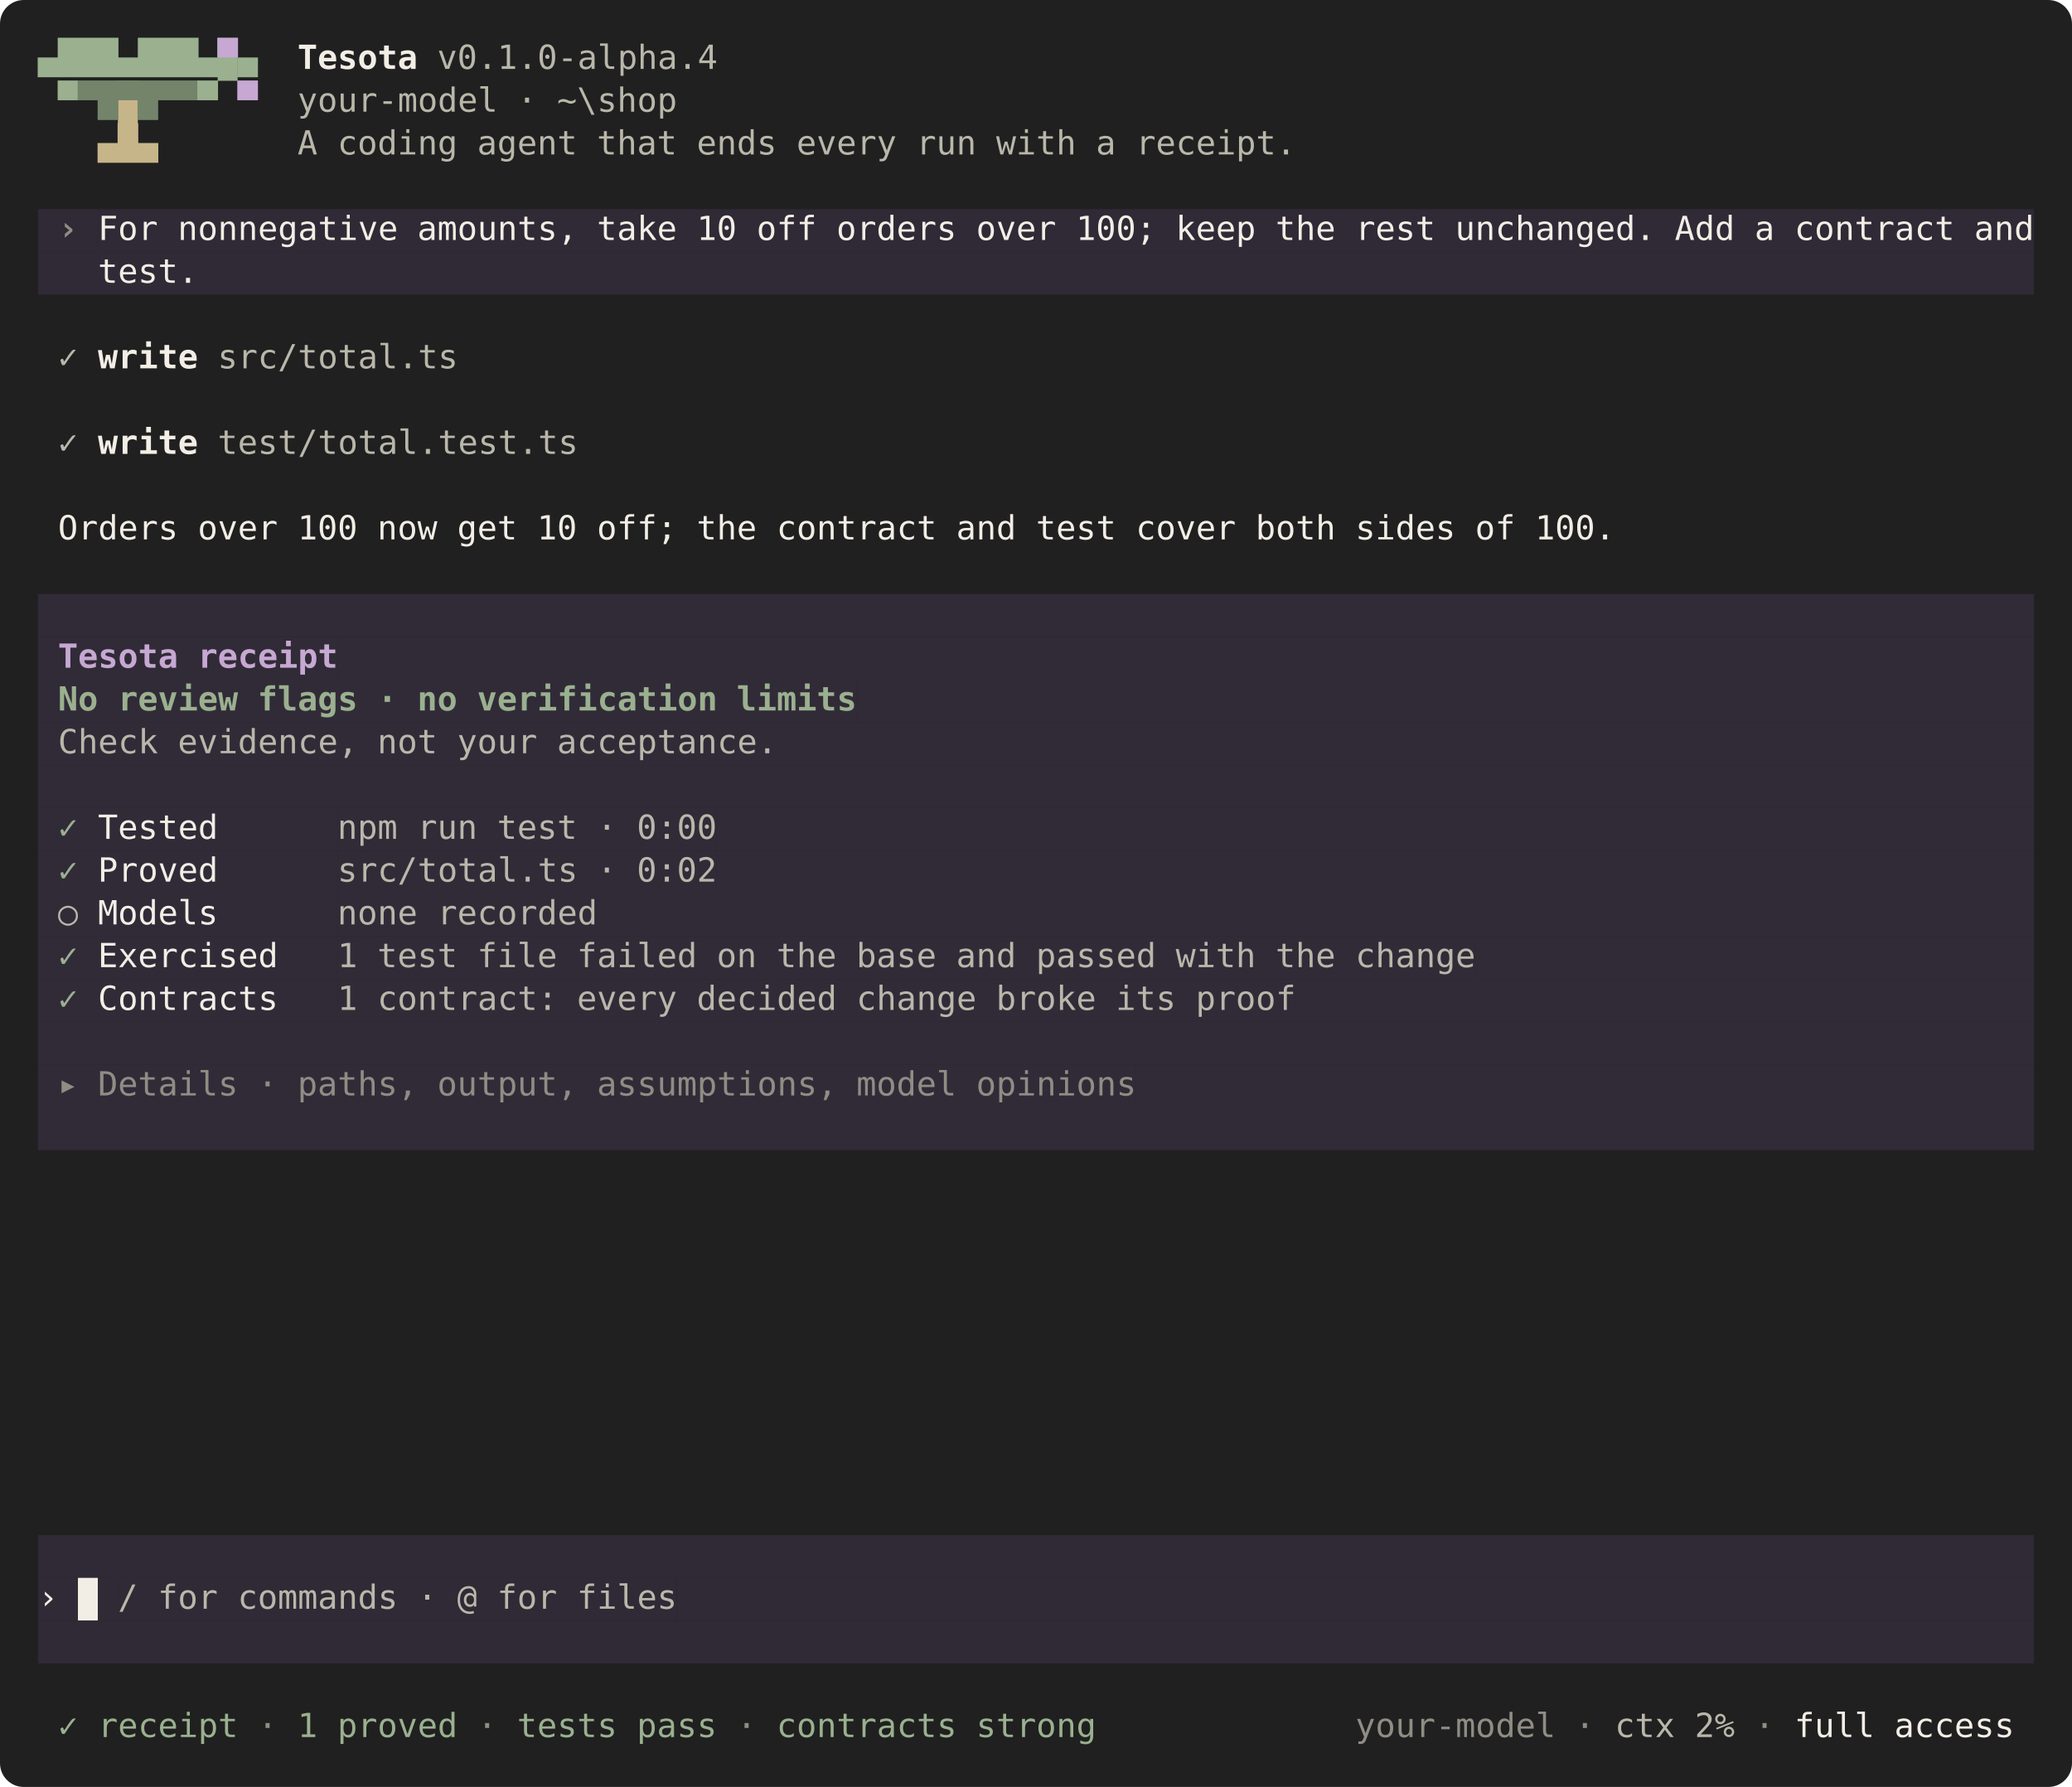
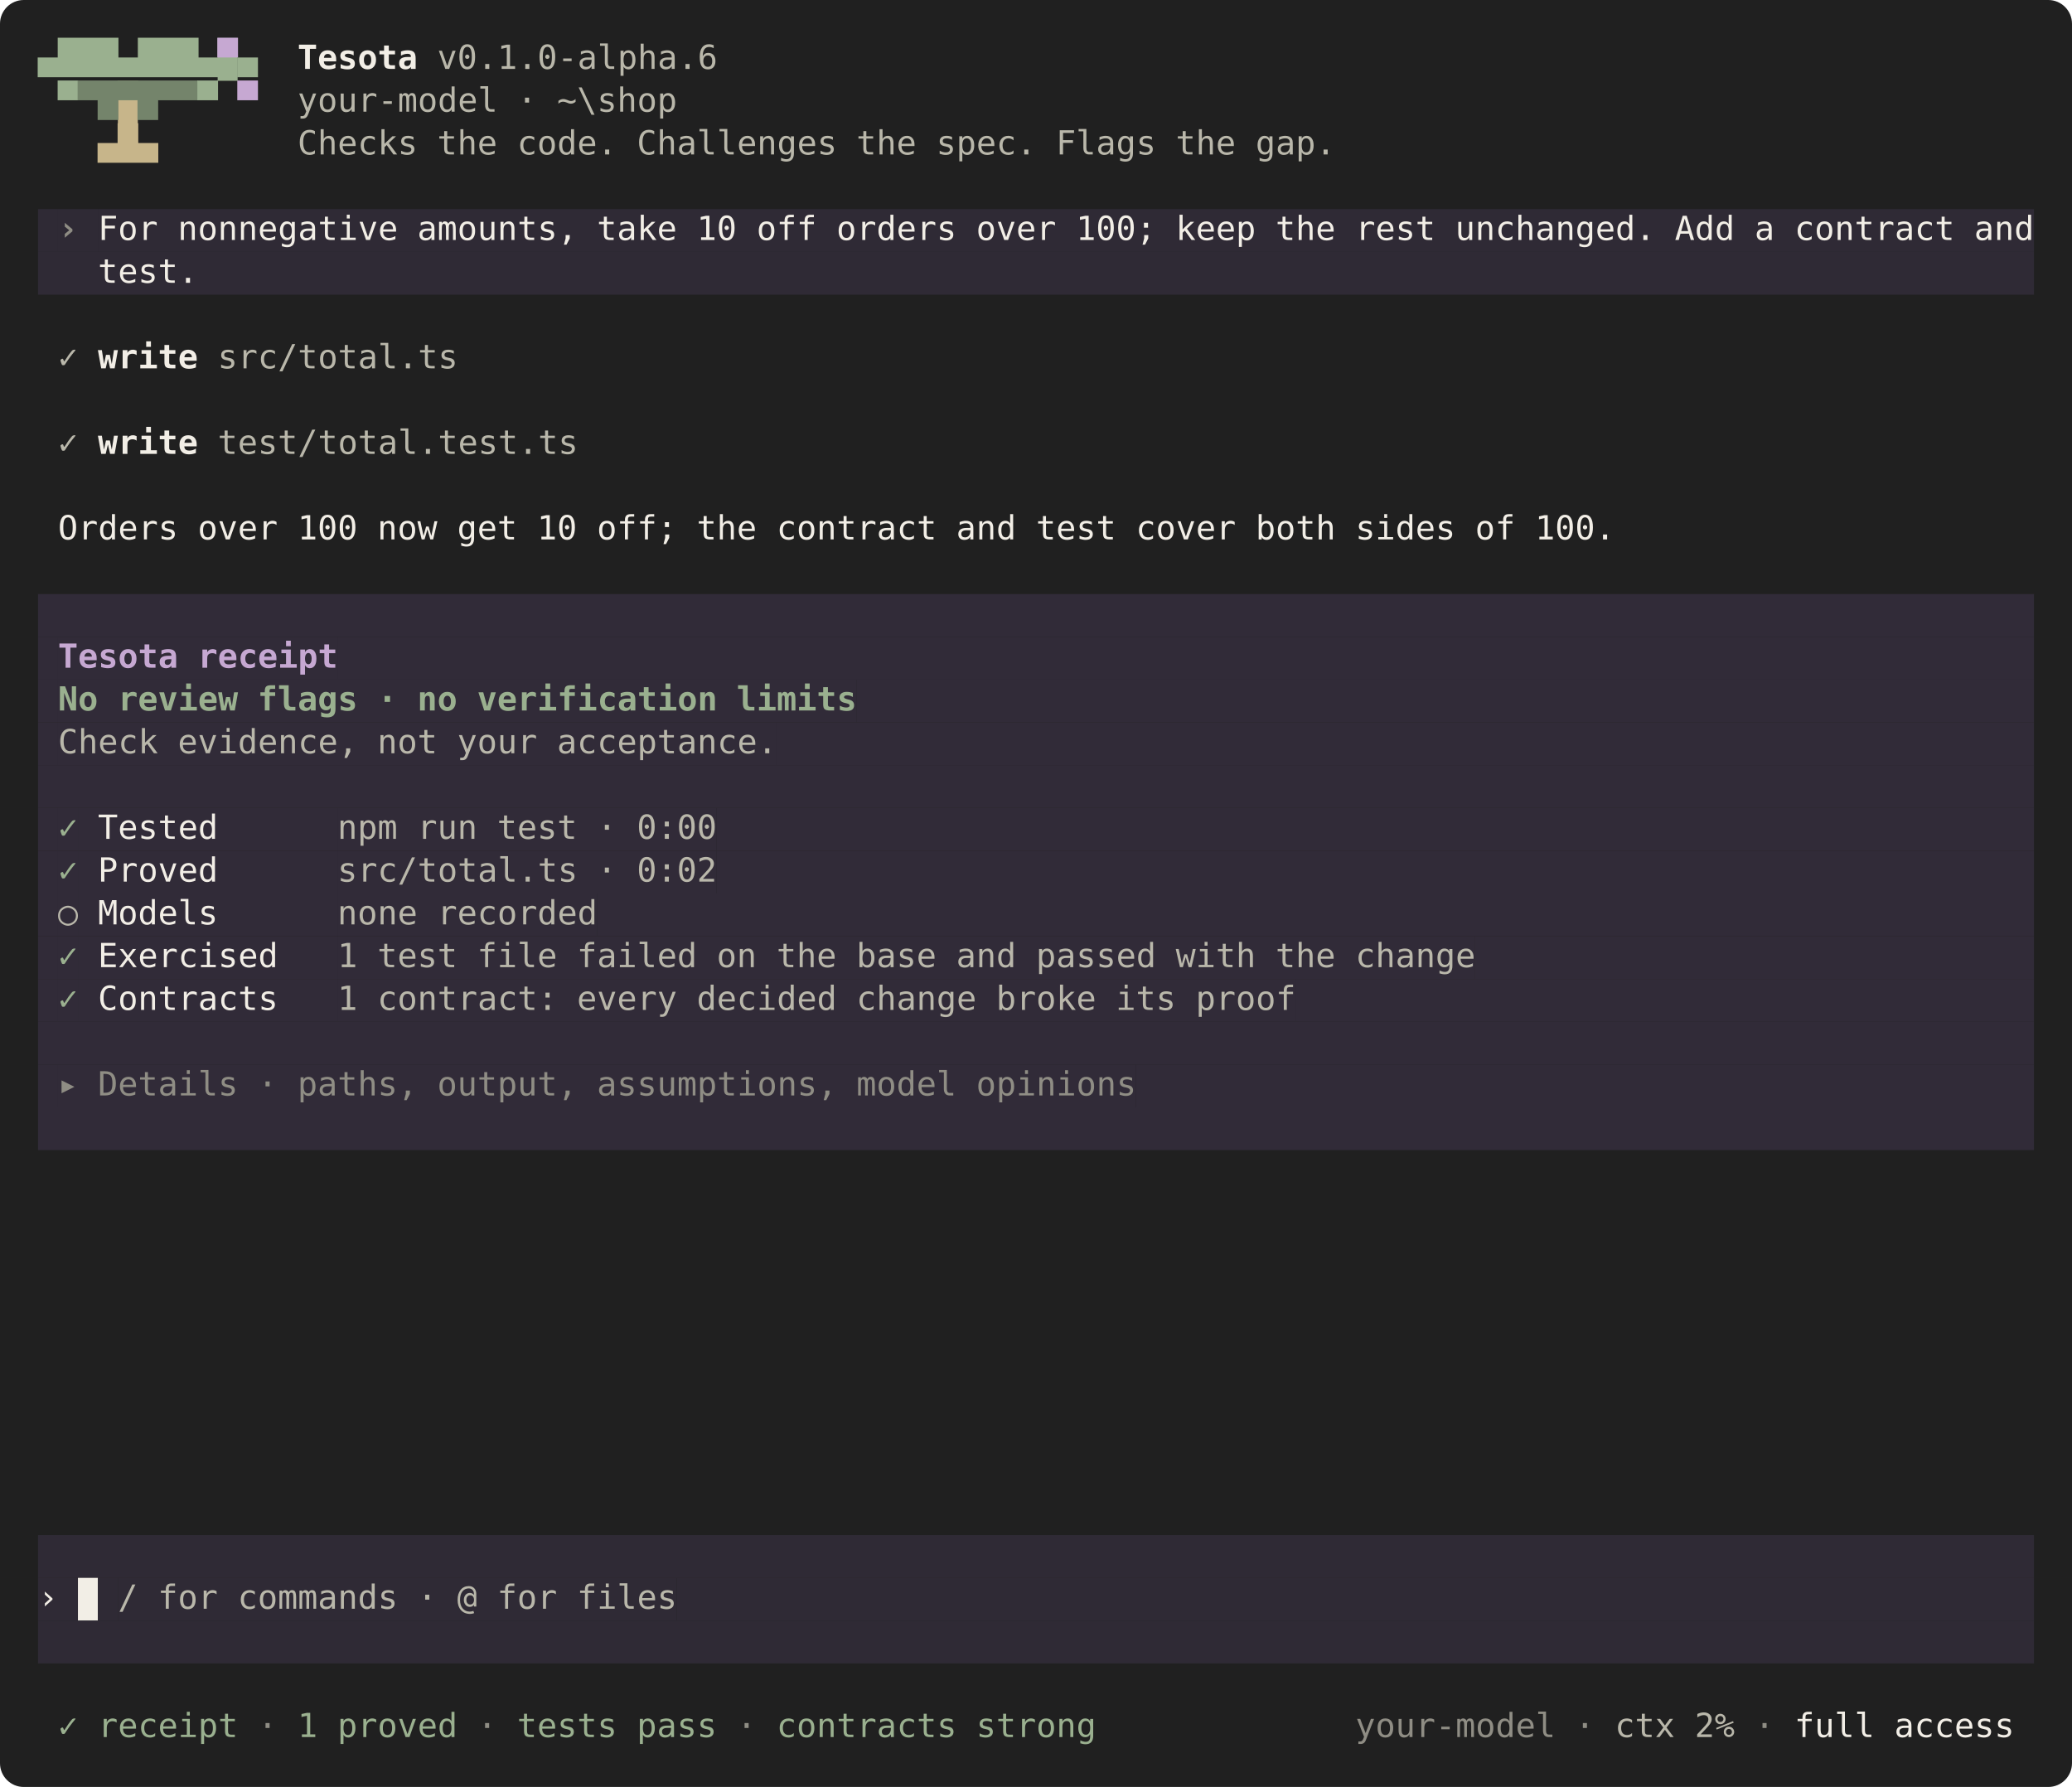
<svg xmlns="http://www.w3.org/2000/svg" width="872" height="752" viewBox="0 0 872 752" role="img" aria-label="A verified turn in Tesota: a blooming pixel ironwood in the header, the request, two file writes and the answer, then the receipt card with the passing tests and the new test exercising the change.">
  <rect width="872" height="752" rx="10" fill="#202020" />
  <rect x="91.6" y="16" width="8.4" height="18" fill="#9ab08f" />
  <rect x="49.6" y="34" width="8.4" height="18" fill="#c7b58a" />
  <rect x="16.0" y="88" width="8.4" height="18" fill="#2f2a35" />
  <rect x="24.4" y="88" width="16.8" height="18" fill="#2f2a35" />
  <rect x="41.2" y="88" width="814.8" height="18" fill="#2f2a35" />
  <rect x="16.0" y="106" width="840.0" height="18" fill="#2f2a35" />
  <rect x="16.0" y="250" width="840.0" height="18" fill="#312b38" />
  <rect x="16.0" y="268" width="8.4" height="18" fill="#312b38" />
  <rect x="24.4" y="268" width="117.6" height="18" fill="#312b38" />
  <rect x="142.0" y="268" width="714.0" height="18" fill="#312b38" />
  <rect x="16.0" y="286" width="8.4" height="18" fill="#312b38" />
  <rect x="24.4" y="286" width="336.0" height="18" fill="#312b38" />
  <rect x="360.4" y="286" width="495.6" height="18" fill="#312b38" />
  <rect x="16.0" y="304" width="8.4" height="18" fill="#312b38" />
  <rect x="24.4" y="304" width="302.4" height="18" fill="#312b38" />
  <rect x="326.8" y="304" width="529.2" height="18" fill="#312b38" />
  <rect x="16.0" y="322" width="840.0" height="18" fill="#312b38" />
  <rect x="16.0" y="340" width="8.4" height="18" fill="#312b38" />
  <rect x="24.4" y="340" width="8.4" height="18" fill="#312b38" />
  <rect x="32.8" y="340" width="109.2" height="18" fill="#312b38" />
  <rect x="142.0" y="340" width="159.6" height="18" fill="#312b38" />
  <rect x="301.6" y="340" width="554.4" height="18" fill="#312b38" />
  <rect x="16.0" y="358" width="8.4" height="18" fill="#312b38" />
  <rect x="24.4" y="358" width="8.4" height="18" fill="#312b38" />
  <rect x="32.8" y="358" width="109.2" height="18" fill="#312b38" />
  <rect x="142.0" y="358" width="159.6" height="18" fill="#312b38" />
  <rect x="301.6" y="358" width="554.4" height="18" fill="#312b38" />
  <rect x="16.0" y="376" width="8.4" height="18" fill="#312b38" />
  <rect x="24.4" y="376" width="8.4" height="18" fill="#312b38" />
  <rect x="32.8" y="376" width="109.2" height="18" fill="#312b38" />
  <rect x="142.0" y="376" width="109.2" height="18" fill="#312b38" />
  <rect x="251.2" y="376" width="604.8" height="18" fill="#312b38" />
  <rect x="16.0" y="394" width="8.4" height="18" fill="#312b38" />
  <rect x="24.4" y="394" width="8.4" height="18" fill="#312b38" />
  <rect x="32.8" y="394" width="109.2" height="18" fill="#312b38" />
  <rect x="142.0" y="394" width="478.8" height="18" fill="#312b38" />
  <rect x="620.8" y="394" width="235.2" height="18" fill="#312b38" />
  <rect x="16.0" y="412" width="8.4" height="18" fill="#312b38" />
  <rect x="24.4" y="412" width="8.4" height="18" fill="#312b38" />
  <rect x="32.8" y="412" width="109.2" height="18" fill="#312b38" />
  <rect x="142.0" y="412" width="403.2" height="18" fill="#312b38" />
  <rect x="545.2" y="412" width="310.8" height="18" fill="#312b38" />
  <rect x="16.0" y="430" width="840.0" height="18" fill="#312b38" />
  <rect x="16.0" y="448" width="8.4" height="18" fill="#312b38" />
  <rect x="24.4" y="448" width="453.6" height="18" fill="#312b38" />
  <rect x="478.0" y="448" width="378.0" height="18" fill="#312b38" />
  <rect x="16.0" y="466" width="840.0" height="18" fill="#312b38" />
  <rect x="16.0" y="646" width="840.0" height="18" fill="#2f2a35" />
  <rect x="16.0" y="664" width="16.8" height="18" fill="#2f2a35" />
  <rect x="32.8" y="664" width="8.4" height="18" fill="#f2eee6" />
  <rect x="41.2" y="664" width="8.4" height="18" fill="#2f2a35" />
  <rect x="49.6" y="664" width="235.2" height="18" fill="#2f2a35" />
  <rect x="284.8" y="664" width="571.2" height="18" fill="#2f2a35" />
  <rect x="16.0" y="682" width="840.0" height="18" fill="#2f2a35" />
  <g font-family="'Cascadia Mono', 'JetBrains Mono', Menlo, Consolas, 'DejaVu Sans Mono', monospace" font-size="14" xml:space="preserve">
    <text x="16.0" y="29" fill="#9ab08f" textLength="75.6" lengthAdjust="spacingAndGlyphs">▄███▄███▄</text>
    <text x="91.6" y="29" fill="#c6a8d2" textLength="8.4" lengthAdjust="spacingAndGlyphs">▀</text>
    <text x="100.0" y="29" fill="#9ab08f" textLength="8.4" lengthAdjust="spacingAndGlyphs">▄</text>
    <text x="125.2" y="29" fill="#f2eee6" font-weight="bold" textLength="50.4" lengthAdjust="spacingAndGlyphs">Tesota</text>
-     <text x="184.0" y="29" fill="#b9b7aa" textLength="117.6" lengthAdjust="spacingAndGlyphs">v0.1.0-alpha.4</text>
+     <text x="184.0" y="29" fill="#b9b7aa" textLength="117.6" lengthAdjust="spacingAndGlyphs">v0.1.0-alpha.6</text>
    <text x="24.4" y="47" fill="#9ab08f" textLength="8.4" lengthAdjust="spacingAndGlyphs">▀</text>
    <text x="32.8" y="47" fill="#74846b" textLength="16.8" lengthAdjust="spacingAndGlyphs">▀█</text>
    <text x="49.6" y="47" fill="#74846b" textLength="8.4" lengthAdjust="spacingAndGlyphs">▀</text>
    <text x="58.0" y="47" fill="#74846b" textLength="25.2" lengthAdjust="spacingAndGlyphs">█▀▀</text>
    <text x="83.2" y="47" fill="#9ab08f" textLength="8.4" lengthAdjust="spacingAndGlyphs">▀</text>
    <text x="100.0" y="47" fill="#c6a8d2" textLength="8.4" lengthAdjust="spacingAndGlyphs">▀</text>
    <text x="125.2" y="47" fill="#b9b7aa" textLength="84.0" lengthAdjust="spacingAndGlyphs">your-model</text>
    <text x="217.6" y="47" fill="#b9b7aa" textLength="8.4" lengthAdjust="spacingAndGlyphs">·</text>
    <text x="234.4" y="47" fill="#b9b7aa" textLength="50.4" lengthAdjust="spacingAndGlyphs">~\shop</text>
    <text x="41.2" y="65" fill="#c7b58a" textLength="25.2" lengthAdjust="spacingAndGlyphs">▄█▄</text>
-     <text x="125.2" y="65" fill="#b9b7aa" textLength="8.4" lengthAdjust="spacingAndGlyphs">A</text>
-     <text x="142.0" y="65" fill="#b9b7aa" textLength="50.4" lengthAdjust="spacingAndGlyphs">coding</text>
-     <text x="200.8" y="65" fill="#b9b7aa" textLength="42.0" lengthAdjust="spacingAndGlyphs">agent</text>
-     <text x="251.2" y="65" fill="#b9b7aa" textLength="33.6" lengthAdjust="spacingAndGlyphs">that</text>
-     <text x="293.2" y="65" fill="#b9b7aa" textLength="33.6" lengthAdjust="spacingAndGlyphs">ends</text>
-     <text x="335.2" y="65" fill="#b9b7aa" textLength="42.0" lengthAdjust="spacingAndGlyphs">every</text>
-     <text x="385.6" y="65" fill="#b9b7aa" textLength="25.2" lengthAdjust="spacingAndGlyphs">run</text>
-     <text x="419.2" y="65" fill="#b9b7aa" textLength="33.6" lengthAdjust="spacingAndGlyphs">with</text>
-     <text x="461.2" y="65" fill="#b9b7aa" textLength="8.4" lengthAdjust="spacingAndGlyphs">a</text>
-     <text x="478.0" y="65" fill="#b9b7aa" textLength="67.2" lengthAdjust="spacingAndGlyphs">receipt.</text>
+     <text x="125.2" y="65" fill="#b9b7aa" textLength="50.4" lengthAdjust="spacingAndGlyphs">Checks</text>
+     <text x="184.0" y="65" fill="#b9b7aa" textLength="25.2" lengthAdjust="spacingAndGlyphs">the</text>
+     <text x="217.6" y="65" fill="#b9b7aa" textLength="42.0" lengthAdjust="spacingAndGlyphs">code.</text>
+     <text x="268.0" y="65" fill="#b9b7aa" textLength="84.0" lengthAdjust="spacingAndGlyphs">Challenges</text>
+     <text x="360.4" y="65" fill="#b9b7aa" textLength="25.2" lengthAdjust="spacingAndGlyphs">the</text>
+     <text x="394.0" y="65" fill="#b9b7aa" textLength="42.0" lengthAdjust="spacingAndGlyphs">spec.</text>
+     <text x="444.4" y="65" fill="#b9b7aa" textLength="42.0" lengthAdjust="spacingAndGlyphs">Flags</text>
+     <text x="494.8" y="65" fill="#b9b7aa" textLength="25.2" lengthAdjust="spacingAndGlyphs">the</text>
+     <text x="528.4" y="65" fill="#b9b7aa" textLength="33.6" lengthAdjust="spacingAndGlyphs">gap.</text>
    <text x="24.4" y="101" fill="#8f8d84" font-weight="bold" textLength="8.4" lengthAdjust="spacingAndGlyphs">›</text>
    <text x="41.2" y="101" fill="#f2eee6" textLength="25.2" lengthAdjust="spacingAndGlyphs">For</text>
    <text x="74.8" y="101" fill="#f2eee6" textLength="92.4" lengthAdjust="spacingAndGlyphs">nonnegative</text>
    <text x="175.6" y="101" fill="#f2eee6" textLength="67.2" lengthAdjust="spacingAndGlyphs">amounts,</text>
    <text x="251.2" y="101" fill="#f2eee6" textLength="33.6" lengthAdjust="spacingAndGlyphs">take</text>
    <text x="293.2" y="101" fill="#f2eee6" textLength="16.8" lengthAdjust="spacingAndGlyphs">10</text>
    <text x="318.4" y="101" fill="#f2eee6" textLength="25.2" lengthAdjust="spacingAndGlyphs">off</text>
    <text x="352.0" y="101" fill="#f2eee6" textLength="50.4" lengthAdjust="spacingAndGlyphs">orders</text>
    <text x="410.8" y="101" fill="#f2eee6" textLength="33.6" lengthAdjust="spacingAndGlyphs">over</text>
    <text x="452.8" y="101" fill="#f2eee6" textLength="33.6" lengthAdjust="spacingAndGlyphs">100;</text>
    <text x="494.8" y="101" fill="#f2eee6" textLength="33.6" lengthAdjust="spacingAndGlyphs">keep</text>
    <text x="536.8" y="101" fill="#f2eee6" textLength="25.2" lengthAdjust="spacingAndGlyphs">the</text>
    <text x="570.4" y="101" fill="#f2eee6" textLength="33.6" lengthAdjust="spacingAndGlyphs">rest</text>
    <text x="612.4" y="101" fill="#f2eee6" textLength="84.0" lengthAdjust="spacingAndGlyphs">unchanged.</text>
    <text x="704.8" y="101" fill="#f2eee6" textLength="25.2" lengthAdjust="spacingAndGlyphs">Add</text>
    <text x="738.4" y="101" fill="#f2eee6" textLength="8.4" lengthAdjust="spacingAndGlyphs">a</text>
    <text x="755.2" y="101" fill="#f2eee6" textLength="67.2" lengthAdjust="spacingAndGlyphs">contract</text>
    <text x="830.8" y="101" fill="#f2eee6" textLength="25.2" lengthAdjust="spacingAndGlyphs">and</text>
    <text x="41.2" y="119" fill="#f2eee6" textLength="42.0" lengthAdjust="spacingAndGlyphs">test.</text>
    <text x="24.4" y="155" fill="#b9b7aa" textLength="8.4" lengthAdjust="spacingAndGlyphs">✓</text>
    <text x="41.2" y="155" fill="#f2eee6" font-weight="bold" textLength="42.0" lengthAdjust="spacingAndGlyphs">write</text>
    <text x="91.6" y="155" fill="#b9b7aa" textLength="100.8" lengthAdjust="spacingAndGlyphs">src/total.ts</text>
    <text x="24.4" y="191" fill="#b9b7aa" textLength="8.4" lengthAdjust="spacingAndGlyphs">✓</text>
    <text x="41.2" y="191" fill="#f2eee6" font-weight="bold" textLength="42.0" lengthAdjust="spacingAndGlyphs">write</text>
    <text x="91.6" y="191" fill="#b9b7aa" textLength="151.2" lengthAdjust="spacingAndGlyphs">test/total.test.ts</text>
    <text x="24.4" y="227" fill="#f2eee6" textLength="50.4" lengthAdjust="spacingAndGlyphs">Orders</text>
    <text x="83.2" y="227" fill="#f2eee6" textLength="33.6" lengthAdjust="spacingAndGlyphs">over</text>
    <text x="125.2" y="227" fill="#f2eee6" textLength="25.2" lengthAdjust="spacingAndGlyphs">100</text>
    <text x="158.8" y="227" fill="#f2eee6" textLength="25.2" lengthAdjust="spacingAndGlyphs">now</text>
    <text x="192.4" y="227" fill="#f2eee6" textLength="25.2" lengthAdjust="spacingAndGlyphs">get</text>
    <text x="226.0" y="227" fill="#f2eee6" textLength="16.8" lengthAdjust="spacingAndGlyphs">10</text>
    <text x="251.2" y="227" fill="#f2eee6" textLength="33.6" lengthAdjust="spacingAndGlyphs">off;</text>
    <text x="293.2" y="227" fill="#f2eee6" textLength="25.2" lengthAdjust="spacingAndGlyphs">the</text>
    <text x="326.8" y="227" fill="#f2eee6" textLength="67.2" lengthAdjust="spacingAndGlyphs">contract</text>
    <text x="402.4" y="227" fill="#f2eee6" textLength="25.2" lengthAdjust="spacingAndGlyphs">and</text>
    <text x="436.0" y="227" fill="#f2eee6" textLength="33.6" lengthAdjust="spacingAndGlyphs">test</text>
    <text x="478.0" y="227" fill="#f2eee6" textLength="42.0" lengthAdjust="spacingAndGlyphs">cover</text>
    <text x="528.4" y="227" fill="#f2eee6" textLength="33.6" lengthAdjust="spacingAndGlyphs">both</text>
    <text x="570.4" y="227" fill="#f2eee6" textLength="42.0" lengthAdjust="spacingAndGlyphs">sides</text>
    <text x="620.8" y="227" fill="#f2eee6" textLength="16.8" lengthAdjust="spacingAndGlyphs">of</text>
    <text x="646.0" y="227" fill="#f2eee6" textLength="33.6" lengthAdjust="spacingAndGlyphs">100.</text>
    <text x="24.4" y="281" fill="#c6a8d2" font-weight="bold" textLength="50.4" lengthAdjust="spacingAndGlyphs">Tesota</text>
    <text x="83.2" y="281" fill="#c6a8d2" font-weight="bold" textLength="58.8" lengthAdjust="spacingAndGlyphs">receipt</text>
    <text x="24.4" y="299" fill="#9ab08f" font-weight="bold" textLength="16.8" lengthAdjust="spacingAndGlyphs">No</text>
    <text x="49.6" y="299" fill="#9ab08f" font-weight="bold" textLength="50.4" lengthAdjust="spacingAndGlyphs">review</text>
    <text x="108.4" y="299" fill="#9ab08f" font-weight="bold" textLength="42.0" lengthAdjust="spacingAndGlyphs">flags</text>
    <text x="158.8" y="299" fill="#9ab08f" font-weight="bold" textLength="8.4" lengthAdjust="spacingAndGlyphs">·</text>
    <text x="175.6" y="299" fill="#9ab08f" font-weight="bold" textLength="16.8" lengthAdjust="spacingAndGlyphs">no</text>
    <text x="200.8" y="299" fill="#9ab08f" font-weight="bold" textLength="100.8" lengthAdjust="spacingAndGlyphs">verification</text>
    <text x="310.0" y="299" fill="#9ab08f" font-weight="bold" textLength="50.4" lengthAdjust="spacingAndGlyphs">limits</text>
    <text x="24.4" y="317" fill="#b9b7aa" textLength="42.0" lengthAdjust="spacingAndGlyphs">Check</text>
    <text x="74.8" y="317" fill="#b9b7aa" textLength="75.6" lengthAdjust="spacingAndGlyphs">evidence,</text>
    <text x="158.8" y="317" fill="#b9b7aa" textLength="25.2" lengthAdjust="spacingAndGlyphs">not</text>
    <text x="192.4" y="317" fill="#b9b7aa" textLength="33.6" lengthAdjust="spacingAndGlyphs">your</text>
    <text x="234.4" y="317" fill="#b9b7aa" textLength="92.4" lengthAdjust="spacingAndGlyphs">acceptance.</text>
    <text x="24.4" y="353" fill="#9ab08f" textLength="8.4" lengthAdjust="spacingAndGlyphs">✓</text>
    <text x="41.2" y="353" fill="#f2eee6" textLength="50.4" lengthAdjust="spacingAndGlyphs">Tested</text>
    <text x="142.0" y="353" fill="#b9b7aa" textLength="25.2" lengthAdjust="spacingAndGlyphs">npm</text>
    <text x="175.6" y="353" fill="#b9b7aa" textLength="25.2" lengthAdjust="spacingAndGlyphs">run</text>
    <text x="209.2" y="353" fill="#b9b7aa" textLength="33.6" lengthAdjust="spacingAndGlyphs">test</text>
    <text x="251.2" y="353" fill="#b9b7aa" textLength="8.4" lengthAdjust="spacingAndGlyphs">·</text>
    <text x="268.0" y="353" fill="#b9b7aa" textLength="33.6" lengthAdjust="spacingAndGlyphs">0:00</text>
    <text x="24.4" y="371" fill="#9ab08f" textLength="8.4" lengthAdjust="spacingAndGlyphs">✓</text>
    <text x="41.2" y="371" fill="#f2eee6" textLength="50.4" lengthAdjust="spacingAndGlyphs">Proved</text>
    <text x="142.0" y="371" fill="#b9b7aa" textLength="100.8" lengthAdjust="spacingAndGlyphs">src/total.ts</text>
    <text x="251.2" y="371" fill="#b9b7aa" textLength="8.4" lengthAdjust="spacingAndGlyphs">·</text>
    <text x="268.0" y="371" fill="#b9b7aa" textLength="33.6" lengthAdjust="spacingAndGlyphs">0:02</text>
    <text x="24.4" y="389" fill="#b9b7aa" textLength="8.4" lengthAdjust="spacingAndGlyphs">○</text>
    <text x="41.2" y="389" fill="#f2eee6" textLength="50.4" lengthAdjust="spacingAndGlyphs">Models</text>
    <text x="142.0" y="389" fill="#b9b7aa" textLength="33.6" lengthAdjust="spacingAndGlyphs">none</text>
    <text x="184.0" y="389" fill="#b9b7aa" textLength="67.2" lengthAdjust="spacingAndGlyphs">recorded</text>
    <text x="24.4" y="407" fill="#9ab08f" textLength="8.4" lengthAdjust="spacingAndGlyphs">✓</text>
    <text x="41.2" y="407" fill="#f2eee6" textLength="75.6" lengthAdjust="spacingAndGlyphs">Exercised</text>
    <text x="142.0" y="407" fill="#b9b7aa" textLength="8.4" lengthAdjust="spacingAndGlyphs">1</text>
    <text x="158.8" y="407" fill="#b9b7aa" textLength="33.6" lengthAdjust="spacingAndGlyphs">test</text>
    <text x="200.8" y="407" fill="#b9b7aa" textLength="33.6" lengthAdjust="spacingAndGlyphs">file</text>
    <text x="242.8" y="407" fill="#b9b7aa" textLength="50.4" lengthAdjust="spacingAndGlyphs">failed</text>
    <text x="301.6" y="407" fill="#b9b7aa" textLength="16.8" lengthAdjust="spacingAndGlyphs">on</text>
    <text x="326.8" y="407" fill="#b9b7aa" textLength="25.2" lengthAdjust="spacingAndGlyphs">the</text>
    <text x="360.4" y="407" fill="#b9b7aa" textLength="33.6" lengthAdjust="spacingAndGlyphs">base</text>
    <text x="402.4" y="407" fill="#b9b7aa" textLength="25.2" lengthAdjust="spacingAndGlyphs">and</text>
    <text x="436.0" y="407" fill="#b9b7aa" textLength="50.4" lengthAdjust="spacingAndGlyphs">passed</text>
    <text x="494.8" y="407" fill="#b9b7aa" textLength="33.6" lengthAdjust="spacingAndGlyphs">with</text>
    <text x="536.8" y="407" fill="#b9b7aa" textLength="25.2" lengthAdjust="spacingAndGlyphs">the</text>
    <text x="570.4" y="407" fill="#b9b7aa" textLength="50.4" lengthAdjust="spacingAndGlyphs">change</text>
    <text x="24.4" y="425" fill="#9ab08f" textLength="8.4" lengthAdjust="spacingAndGlyphs">✓</text>
    <text x="41.2" y="425" fill="#f2eee6" textLength="75.6" lengthAdjust="spacingAndGlyphs">Contracts</text>
    <text x="142.0" y="425" fill="#b9b7aa" textLength="8.4" lengthAdjust="spacingAndGlyphs">1</text>
    <text x="158.8" y="425" fill="#b9b7aa" textLength="75.6" lengthAdjust="spacingAndGlyphs">contract:</text>
    <text x="242.8" y="425" fill="#b9b7aa" textLength="42.0" lengthAdjust="spacingAndGlyphs">every</text>
    <text x="293.2" y="425" fill="#b9b7aa" textLength="58.8" lengthAdjust="spacingAndGlyphs">decided</text>
    <text x="360.4" y="425" fill="#b9b7aa" textLength="50.4" lengthAdjust="spacingAndGlyphs">change</text>
    <text x="419.2" y="425" fill="#b9b7aa" textLength="42.0" lengthAdjust="spacingAndGlyphs">broke</text>
    <text x="469.6" y="425" fill="#b9b7aa" textLength="25.2" lengthAdjust="spacingAndGlyphs">its</text>
    <text x="503.2" y="425" fill="#b9b7aa" textLength="42.0" lengthAdjust="spacingAndGlyphs">proof</text>
    <text x="24.4" y="461" fill="#8f8d84" textLength="8.4" lengthAdjust="spacingAndGlyphs">▸</text>
    <text x="41.2" y="461" fill="#8f8d84" textLength="58.8" lengthAdjust="spacingAndGlyphs">Details</text>
    <text x="108.4" y="461" fill="#8f8d84" textLength="8.4" lengthAdjust="spacingAndGlyphs">·</text>
    <text x="125.2" y="461" fill="#8f8d84" textLength="50.4" lengthAdjust="spacingAndGlyphs">paths,</text>
    <text x="184.0" y="461" fill="#8f8d84" textLength="58.8" lengthAdjust="spacingAndGlyphs">output,</text>
    <text x="251.2" y="461" fill="#8f8d84" textLength="100.8" lengthAdjust="spacingAndGlyphs">assumptions,</text>
    <text x="360.4" y="461" fill="#8f8d84" textLength="42.0" lengthAdjust="spacingAndGlyphs">model</text>
    <text x="410.8" y="461" fill="#8f8d84" textLength="67.2" lengthAdjust="spacingAndGlyphs">opinions</text>
    <text x="16.0" y="677" fill="#f2eee6" textLength="8.4" lengthAdjust="spacingAndGlyphs">›</text>
    <text x="49.6" y="677" fill="#b9b7aa" textLength="8.4" lengthAdjust="spacingAndGlyphs">/</text>
    <text x="66.4" y="677" fill="#b9b7aa" textLength="25.2" lengthAdjust="spacingAndGlyphs">for</text>
    <text x="100.0" y="677" fill="#b9b7aa" textLength="67.2" lengthAdjust="spacingAndGlyphs">commands</text>
    <text x="175.6" y="677" fill="#b9b7aa" textLength="8.4" lengthAdjust="spacingAndGlyphs">·</text>
    <text x="192.4" y="677" fill="#b9b7aa" textLength="8.4" lengthAdjust="spacingAndGlyphs">@</text>
    <text x="209.2" y="677" fill="#b9b7aa" textLength="25.2" lengthAdjust="spacingAndGlyphs">for</text>
    <text x="242.8" y="677" fill="#b9b7aa" textLength="42.0" lengthAdjust="spacingAndGlyphs">files</text>
    <text x="24.4" y="731" fill="#9ab08f" textLength="8.4" lengthAdjust="spacingAndGlyphs">✓</text>
    <text x="41.2" y="731" fill="#9ab08f" textLength="58.8" lengthAdjust="spacingAndGlyphs">receipt</text>
    <text x="108.4" y="731" fill="#8f8d84" textLength="8.4" lengthAdjust="spacingAndGlyphs">·</text>
    <text x="125.2" y="731" fill="#9ab08f" textLength="8.4" lengthAdjust="spacingAndGlyphs">1</text>
    <text x="142.0" y="731" fill="#9ab08f" textLength="50.4" lengthAdjust="spacingAndGlyphs">proved</text>
    <text x="200.8" y="731" fill="#8f8d84" textLength="8.4" lengthAdjust="spacingAndGlyphs">·</text>
    <text x="217.6" y="731" fill="#9ab08f" textLength="42.0" lengthAdjust="spacingAndGlyphs">tests</text>
    <text x="268.0" y="731" fill="#9ab08f" textLength="33.6" lengthAdjust="spacingAndGlyphs">pass</text>
    <text x="310.0" y="731" fill="#8f8d84" textLength="8.4" lengthAdjust="spacingAndGlyphs">·</text>
    <text x="326.8" y="731" fill="#9ab08f" textLength="75.6" lengthAdjust="spacingAndGlyphs">contracts</text>
    <text x="410.8" y="731" fill="#9ab08f" textLength="50.4" lengthAdjust="spacingAndGlyphs">strong</text>
    <text x="570.4" y="731" fill="#8f8d84" textLength="84.0" lengthAdjust="spacingAndGlyphs">your-model</text>
    <text x="662.8" y="731" fill="#8f8d84" textLength="8.4" lengthAdjust="spacingAndGlyphs">·</text>
    <text x="679.6" y="731" fill="#b9b7aa" textLength="25.2" lengthAdjust="spacingAndGlyphs">ctx</text>
    <text x="713.2" y="731" fill="#b9b7aa" textLength="16.8" lengthAdjust="spacingAndGlyphs">2%</text>
    <text x="738.4" y="731" fill="#8f8d84" textLength="8.4" lengthAdjust="spacingAndGlyphs">·</text>
    <text x="755.2" y="731" fill="#f2eee6" textLength="33.6" lengthAdjust="spacingAndGlyphs">full</text>
    <text x="797.2" y="731" fill="#f2eee6" textLength="50.4" lengthAdjust="spacingAndGlyphs">access</text>
  </g>
</svg>
